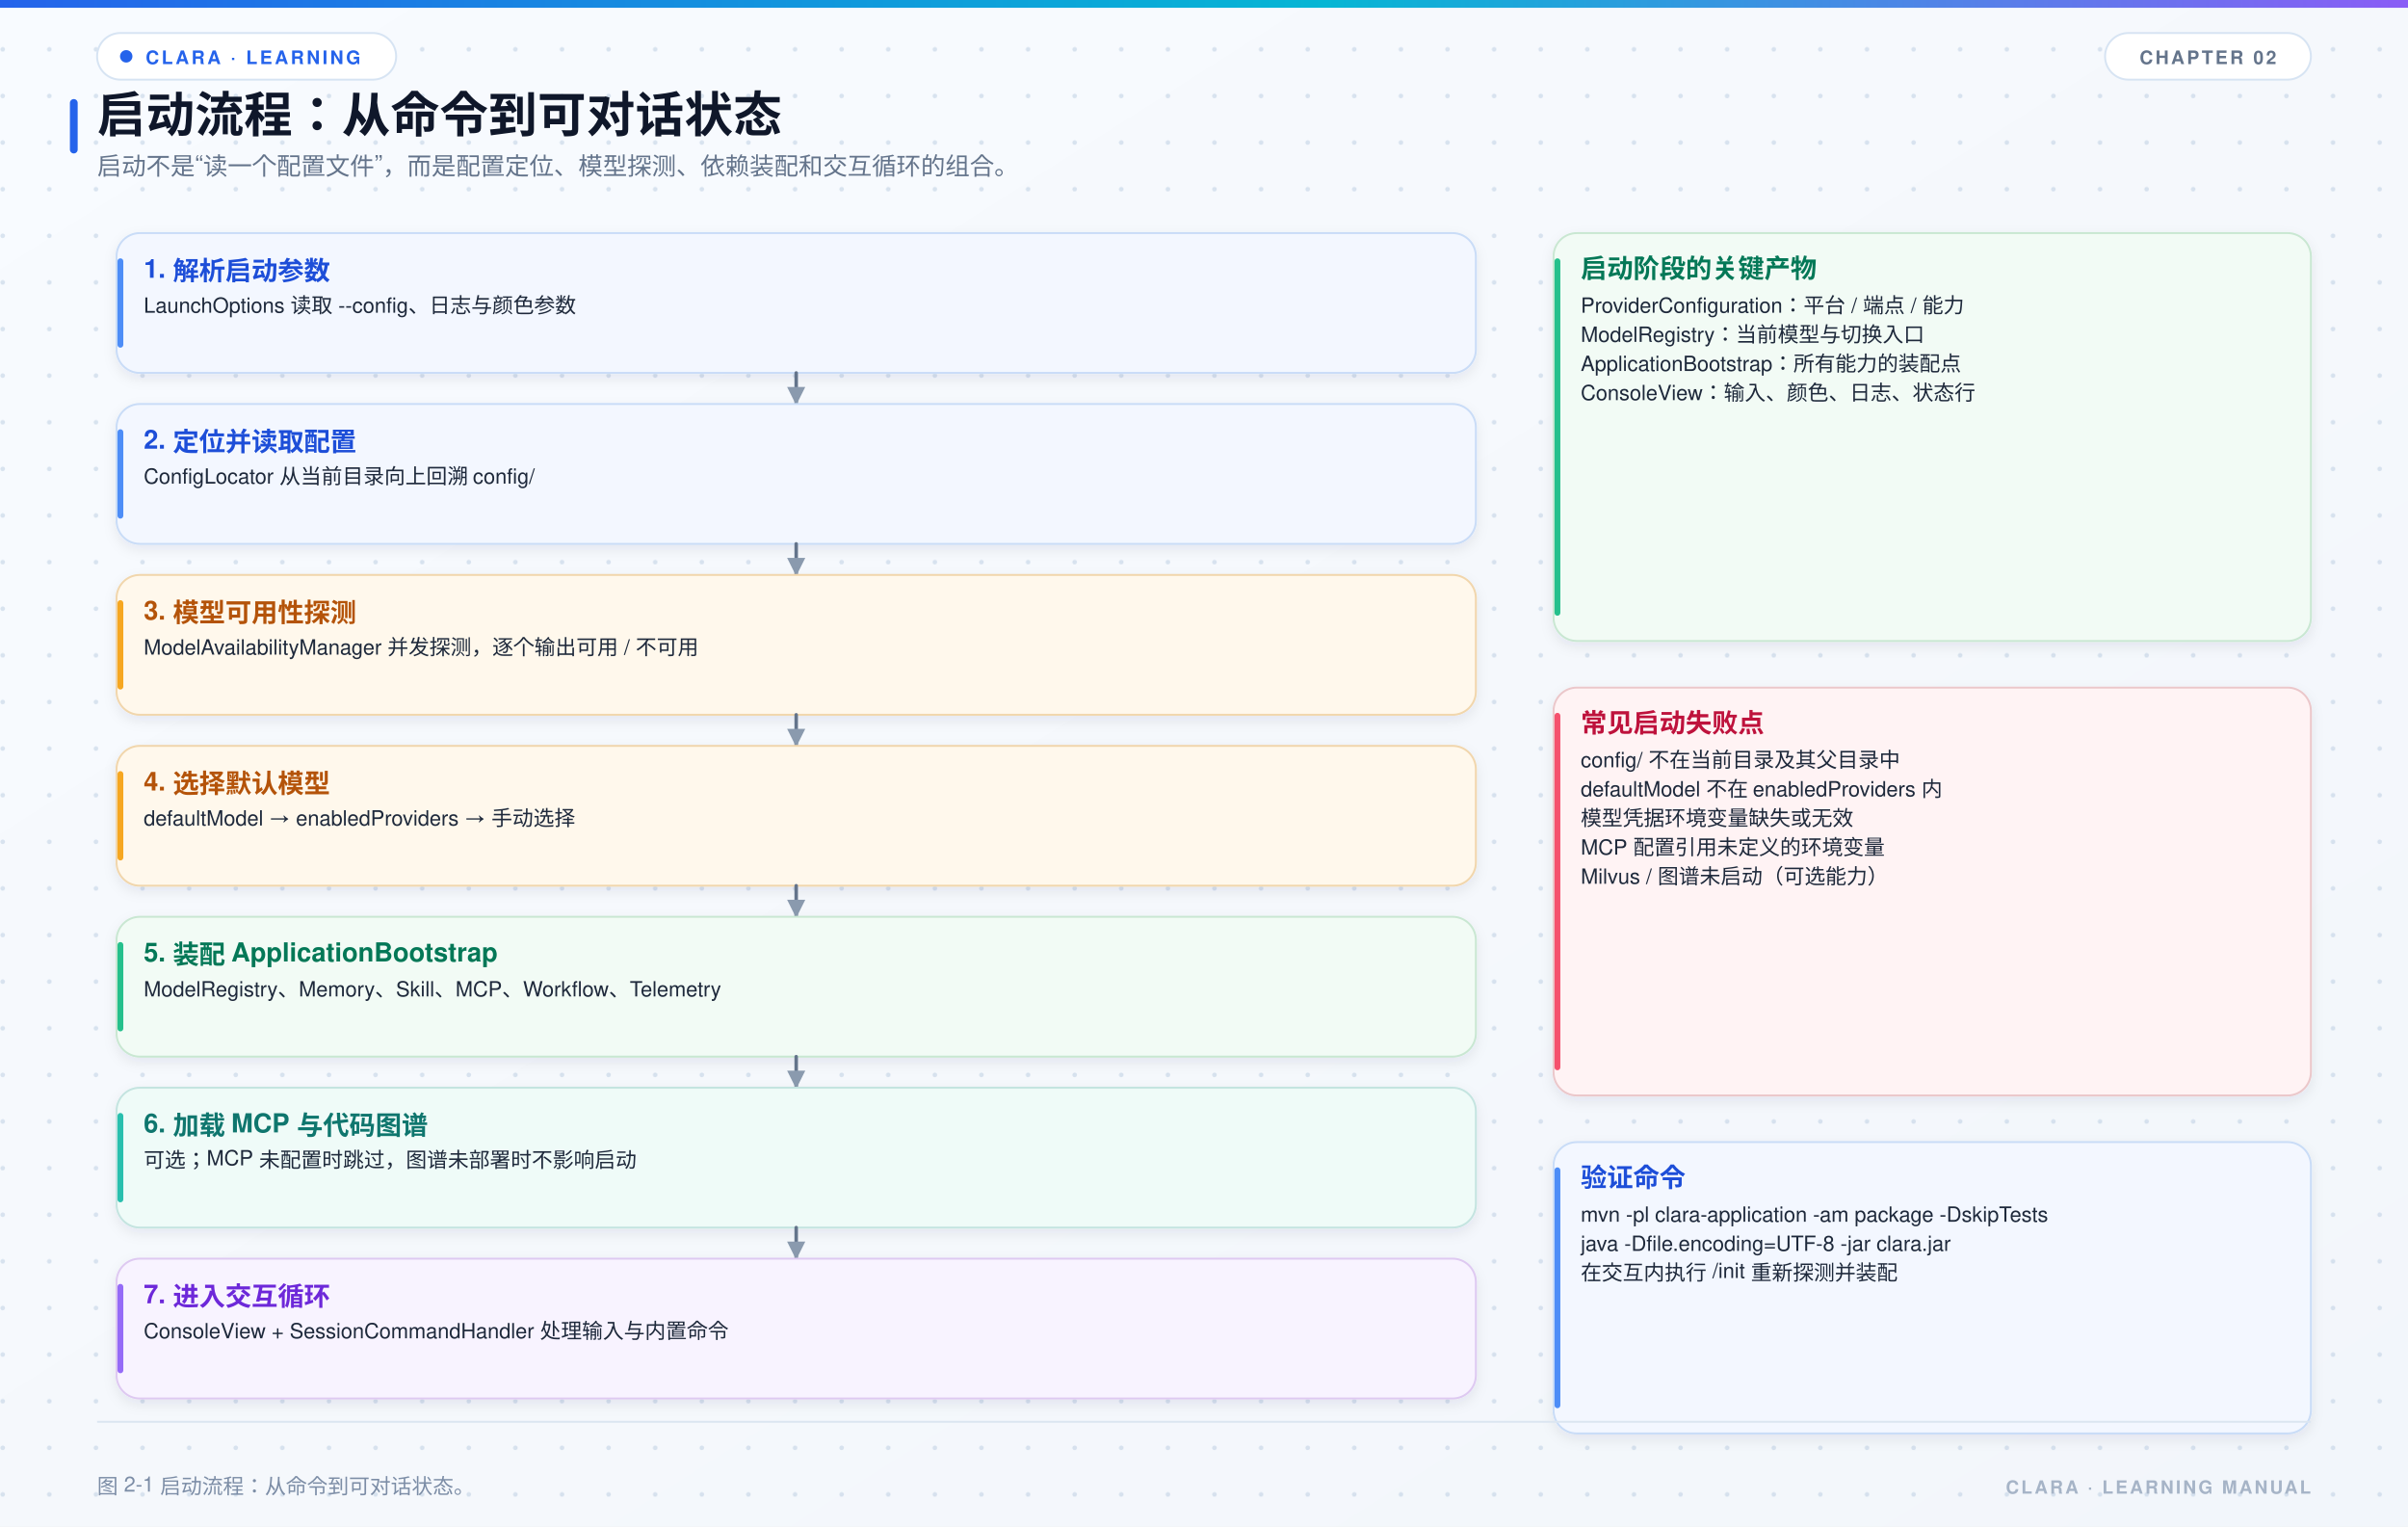
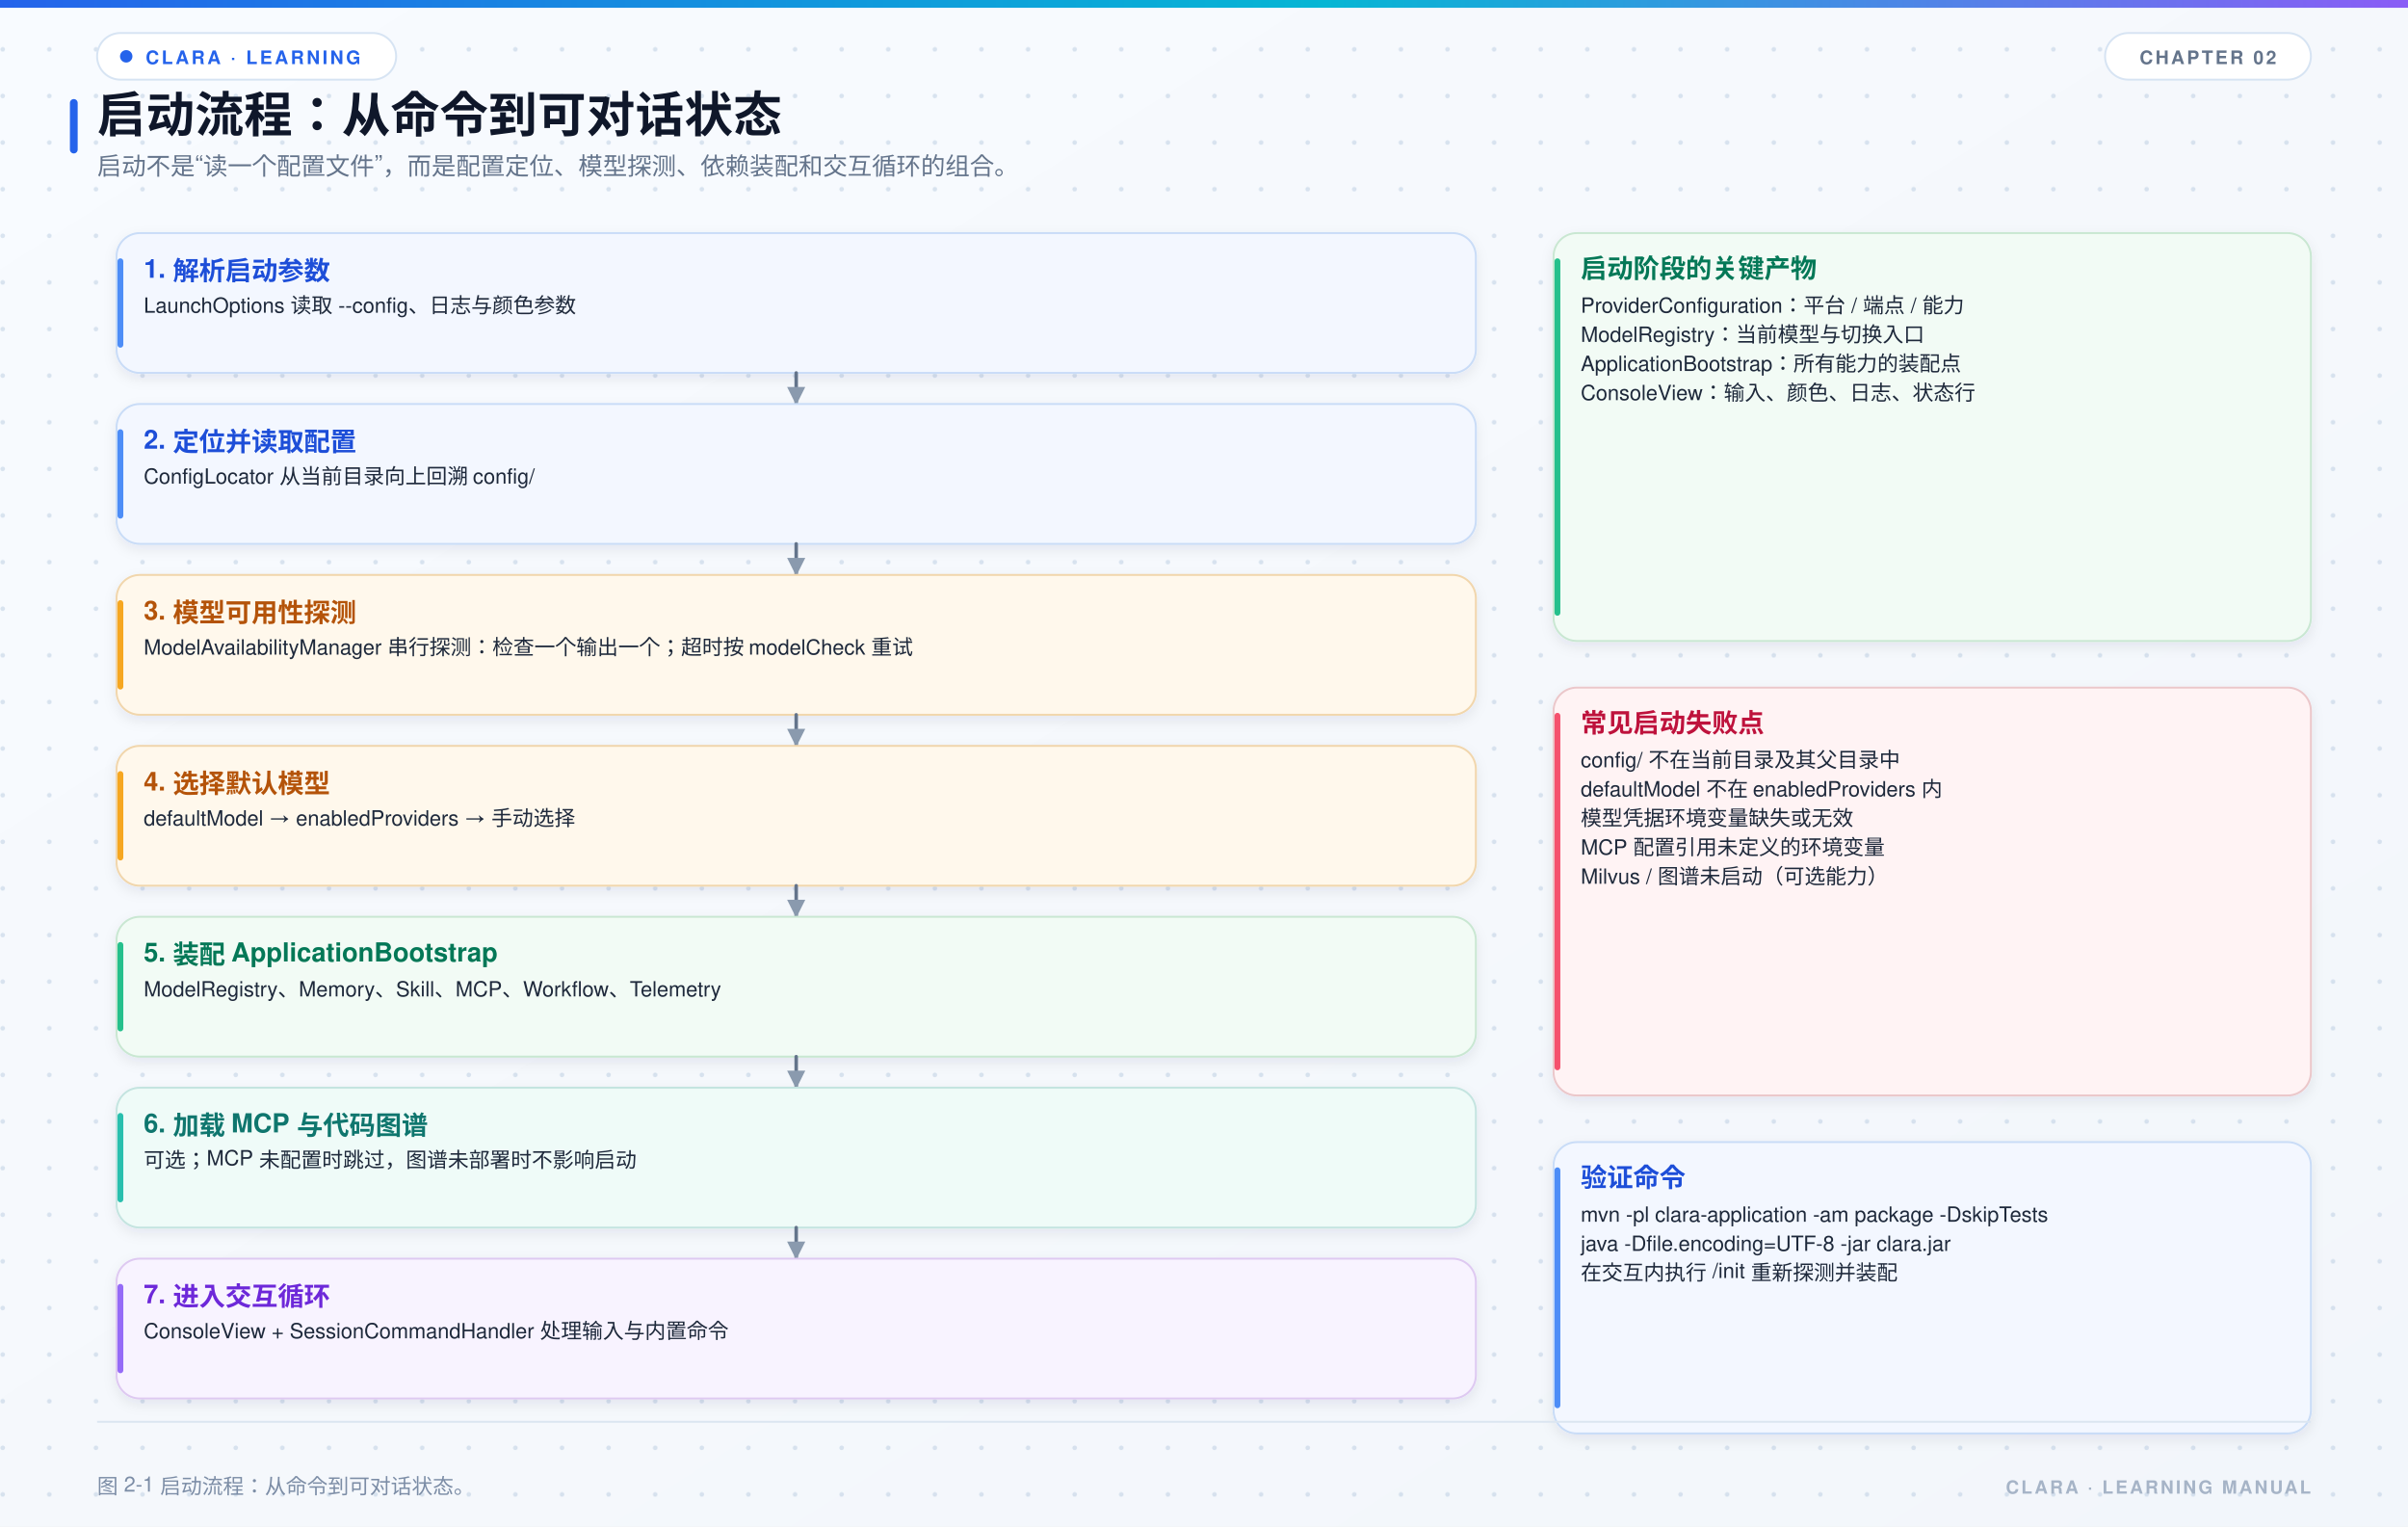
<svg xmlns="http://www.w3.org/2000/svg" viewBox="0 0 1240 786" width="1240" height="786" font-family="'Segoe UI Variable','Segoe UI','Microsoft YaHei UI','Microsoft YaHei',Helvetica,Arial,sans-serif">
  <defs>
    <linearGradient id="bgGrad" x1="0" y1="0" x2="1" y2="1">
      <stop offset="0" stop-color="#F8FBFF" />
      <stop offset="0.55" stop-color="#F5F8FC" />
      <stop offset="1" stop-color="#F2F6FB" />
    </linearGradient>
    <linearGradient id="topLine" x1="0" y1="0" x2="1" y2="0">
      <stop offset="0" stop-color="#2563EB" />
      <stop offset="0.55" stop-color="#06B6D4" />
      <stop offset="1" stop-color="#8B5CF6" />
    </linearGradient>
    <linearGradient id="divider" x1="0" y1="0" x2="1" y2="0">
      <stop offset="0" stop-color="#BFD3EC" />
      <stop offset="1" stop-color="#E4EDF7" stop-opacity="0" />
    </linearGradient>
    <pattern id="dotGrid" width="24" height="24" patternUnits="userSpaceOnUse">
      <circle cx="1.4" cy="1.4" r="1.2" fill="#AFC3DB" opacity="0.42" />
    </pattern>
    <filter id="cardShadow" x="-12%" y="-18%" width="124%" height="142%">
      <feDropShadow dx="0" dy="2.5" stdDeviation="3.2" flood-color="#22324A" flood-opacity="0.075" />
    </filter>
    <marker id="arrowGray" viewBox="0 0 10 10" refX="8.5" refY="5" markerWidth="6.5" markerHeight="6.5" orient="auto-start-reverse">
      <path d="M1,1 L9,5 L1,9 z" fill="#8A9AAE" />
    </marker>
    <marker id="arrowDark" viewBox="0 0 10 10" refX="8.5" refY="5" markerWidth="6.5" markerHeight="6.5" orient="auto-start-reverse">
      <path d="M1,1 L9,5 L1,9 z" fill="#64748B" />
    </marker>
    <marker id="arrowBlue" viewBox="0 0 10 10" refX="8.5" refY="5" markerWidth="6.5" markerHeight="6.5" orient="auto-start-reverse">
      <path d="M1,1 L9,5 L1,9 z" fill="#3B82F6" />
    </marker>
    <marker id="arrowGreen" viewBox="0 0 10 10" refX="8.5" refY="5" markerWidth="6.5" markerHeight="6.5" orient="auto-start-reverse">
      <path d="M1,1 L9,5 L1,9 z" fill="#10B981" />
    </marker>
    <marker id="arrowOrange" viewBox="0 0 10 10" refX="8.5" refY="5" markerWidth="6.5" markerHeight="6.5" orient="auto-start-reverse">
      <path d="M1,1 L9,5 L1,9 z" fill="#F59E0B" />
    </marker>
    <marker id="arrowPurple" viewBox="0 0 10 10" refX="8.5" refY="5" markerWidth="6.5" markerHeight="6.5" orient="auto-start-reverse">
      <path d="M1,1 L9,5 L1,9 z" fill="#8B5CF6" />
    </marker>
    <marker id="arrowRed" viewBox="0 0 10 10" refX="8.5" refY="5" markerWidth="6.5" markerHeight="6.5" orient="auto-start-reverse">
      <path d="M1,1 L9,5 L1,9 z" fill="#F43F5E" />
    </marker>
  </defs>
  <rect x="0" y="0" width="1240" height="786" fill="url(#bgGrad)" />
  <rect x="0" y="0" width="1240" height="786" fill="url(#dotGrid)" />
  <rect x="0" y="0" width="1240" height="4" fill="url(#topLine)" />
  <g>
    <rect x="50" y="17" width="154" height="24" rx="12" fill="#FFFFFF" stroke="#D7E4F3" stroke-width="1" />
    <circle cx="65" cy="29" r="3.2" fill="#2563EB" />
    <text x="75" y="33" font-size="9.6" font-weight="700" fill="#2563EB" letter-spacing="1.25">CLARA · LEARNING</text>
    <rect x="1084" y="17" width="106" height="24" rx="12" fill="#FFFFFF" stroke="#D7E4F3" stroke-width="1" />
    <text x="1137" y="33" font-size="9.6" font-weight="700" fill="#64748B" text-anchor="middle" letter-spacing="1.2">CHAPTER 02</text>
  </g>
  <rect x="36" y="51" width="4" height="28" rx="2" fill="#2563EB" />
  <text x="50" y="68" font-size="25" font-weight="700" fill="#0F172A" letter-spacing="0.2">启动流程：从命令到可对话状态</text>
  <text x="50" y="90" font-size="12.6" font-weight="400" fill="#64748B">启动不是“读一个配置文件”，而是配置定位、模型探测、依赖装配和交互循环的组合。</text>
  <line x1="50" y1="104" x2="1190" y2="104" stroke="url(#divider)" stroke-width="1" />
  <g transform="translate(0,28)">
    <rect x="60" y="92" width="700" height="72" rx="12" fill="#F3F7FF" stroke="#C9DCF7" filter="url(#cardShadow)" stroke-width="1" />
    <rect x="60.5" y="105.0" width="3" height="46.0" rx="1.5" fill="#3B82F6" opacity="0.9" />
    <text x="74" y="115" font-size="13.5" font-weight="700" fill="#1D4ED8" text-anchor="start">1. 解析启动参数</text>
    <text x="74" y="133" font-size="10.8" font-weight="400" fill="#1E293B" text-anchor="start">LaunchOptions 读取 --config、日志与颜色参数</text>
    <line x1="410" y1="164" x2="410" y2="180" stroke="#64748B" stroke-width="1.8" marker-end="url(#arrowGray)" stroke-linecap="round" stroke-linejoin="round" />
    <rect x="60" y="180" width="700" height="72" rx="12" fill="#F3F7FF" stroke="#C9DCF7" filter="url(#cardShadow)" stroke-width="1" />
    <rect x="60.5" y="193.0" width="3" height="46.0" rx="1.5" fill="#3B82F6" opacity="0.9" />
    <text x="74" y="203" font-size="13.5" font-weight="700" fill="#1D4ED8" text-anchor="start">2. 定位并读取配置</text>
    <text x="74" y="221" font-size="10.8" font-weight="400" fill="#1E293B" text-anchor="start">ConfigLocator 从当前目录向上回溯 config/</text>
    <line x1="410" y1="252" x2="410" y2="268" stroke="#64748B" stroke-width="1.8" marker-end="url(#arrowGray)" stroke-linecap="round" stroke-linejoin="round" />
    <rect x="60" y="268" width="700" height="72" rx="12" fill="#FFF8EC" stroke="#F1D6AC" filter="url(#cardShadow)" stroke-width="1" />
    <rect x="60.5" y="281.0" width="3" height="46.0" rx="1.5" fill="#F59E0B" opacity="0.9" />
    <text x="74" y="291" font-size="13.5" font-weight="700" fill="#B45309" text-anchor="start">3. 模型可用性探测</text>
-     <text x="74" y="309" font-size="10.8" font-weight="400" fill="#1E293B" text-anchor="start">ModelAvailabilityManager 并发探测，逐个输出可用 / 不可用</text>
+     <text x="74" y="309" font-size="10.8" font-weight="400" fill="#1E293B" text-anchor="start">ModelAvailabilityManager 串行探测：检查一个输出一个；超时按 modelCheck 重试</text>
    <line x1="410" y1="340" x2="410" y2="356" stroke="#64748B" stroke-width="1.8" marker-end="url(#arrowGray)" stroke-linecap="round" stroke-linejoin="round" />
    <rect x="60" y="356" width="700" height="72" rx="12" fill="#FFF8EC" stroke="#F1D6AC" filter="url(#cardShadow)" stroke-width="1" />
    <rect x="60.5" y="369.0" width="3" height="46.0" rx="1.5" fill="#F59E0B" opacity="0.9" />
    <text x="74" y="379" font-size="13.5" font-weight="700" fill="#B45309" text-anchor="start">4. 选择默认模型</text>
    <text x="74" y="397" font-size="10.8" font-weight="400" fill="#1E293B" text-anchor="start">defaultModel → enabledProviders → 手动选择</text>
    <line x1="410" y1="428" x2="410" y2="444" stroke="#64748B" stroke-width="1.8" marker-end="url(#arrowGray)" stroke-linecap="round" stroke-linejoin="round" />
    <rect x="60" y="444" width="700" height="72" rx="12" fill="#F2FBF5" stroke="#C9E7D2" filter="url(#cardShadow)" stroke-width="1" />
    <rect x="60.5" y="457.0" width="3" height="46.0" rx="1.5" fill="#10B981" opacity="0.9" />
    <text x="74" y="467" font-size="13.5" font-weight="700" fill="#047857" text-anchor="start">5. 装配 ApplicationBootstrap</text>
    <text x="74" y="485" font-size="10.8" font-weight="400" fill="#1E293B" text-anchor="start">ModelRegistry、Memory、Skill、MCP、Workflow、Telemetry</text>
    <line x1="410" y1="516" x2="410" y2="532" stroke="#64748B" stroke-width="1.8" marker-end="url(#arrowGray)" stroke-linecap="round" stroke-linejoin="round" />
    <rect x="60" y="532" width="700" height="72" rx="12" fill="#EFFBF8" stroke="#C4E4E0" filter="url(#cardShadow)" stroke-width="1" />
    <rect x="60.5" y="545.0" width="3" height="46.0" rx="1.5" fill="#14B8A6" opacity="0.9" />
    <text x="74" y="555" font-size="13.5" font-weight="700" fill="#0F766E" text-anchor="start">6. 加载 MCP 与代码图谱</text>
    <text x="74" y="573" font-size="10.8" font-weight="400" fill="#1E293B" text-anchor="start">可选；MCP 未配置时跳过，图谱未部署时不影响启动</text>
    <line x1="410" y1="604" x2="410" y2="620" stroke="#64748B" stroke-width="1.8" marker-end="url(#arrowGray)" stroke-linecap="round" stroke-linejoin="round" />
    <rect x="60" y="620" width="700" height="72" rx="12" fill="#F8F3FF" stroke="#DEC9F1" filter="url(#cardShadow)" stroke-width="1" />
    <rect x="60.5" y="633.0" width="3" height="46.0" rx="1.5" fill="#8B5CF6" opacity="0.9" />
    <text x="74" y="643" font-size="13.5" font-weight="700" fill="#6D28D9" text-anchor="start">7. 进入交互循环</text>
    <text x="74" y="661" font-size="10.8" font-weight="400" fill="#1E293B" text-anchor="start">ConsoleView + SessionCommandHandler 处理输入与内置命令</text>
    <rect x="800" y="92" width="390" height="210" rx="12" fill="#F2FBF5" stroke="#C9E7D2" filter="url(#cardShadow)" stroke-width="1" />
    <rect x="800.5" y="105.0" width="3" height="184.0" rx="1.5" fill="#10B981" opacity="0.9" />
    <text x="814" y="115" font-size="13.5" font-weight="700" fill="#047857" text-anchor="start">启动阶段的关键产物</text>
    <text x="814" y="133" font-size="10.8" font-weight="400" fill="#1E293B" text-anchor="start">ProviderConfiguration：平台 / 端点 / 能力</text>
    <text x="814" y="148" font-size="10.8" font-weight="400" fill="#1E293B" text-anchor="start">ModelRegistry：当前模型与切换入口</text>
    <text x="814" y="163" font-size="10.8" font-weight="400" fill="#1E293B" text-anchor="start">ApplicationBootstrap：所有能力的装配点</text>
    <text x="814" y="178" font-size="10.8" font-weight="400" fill="#1E293B" text-anchor="start">ConsoleView：输入、颜色、日志、状态行</text>
    <rect x="800" y="326" width="390" height="210" rx="12" fill="#FFF3F4" stroke="#EBC7CA" filter="url(#cardShadow)" stroke-width="1" />
    <rect x="800.5" y="339.0" width="3" height="184.0" rx="1.5" fill="#F43F5E" opacity="0.9" />
    <text x="814" y="349" font-size="13.5" font-weight="700" fill="#BE123C" text-anchor="start">常见启动失败点</text>
    <text x="814" y="367" font-size="10.8" font-weight="400" fill="#1E293B" text-anchor="start">config/ 不在当前目录及其父目录中</text>
    <text x="814" y="382" font-size="10.8" font-weight="400" fill="#1E293B" text-anchor="start">defaultModel 不在 enabledProviders 内</text>
    <text x="814" y="397" font-size="10.8" font-weight="400" fill="#1E293B" text-anchor="start">模型凭据环境变量缺失或无效</text>
    <text x="814" y="412" font-size="10.8" font-weight="400" fill="#1E293B" text-anchor="start">MCP 配置引用未定义的环境变量</text>
    <text x="814" y="427" font-size="10.8" font-weight="400" fill="#1E293B" text-anchor="start">Milvus / 图谱未启动（可选能力）</text>
    <rect x="800" y="560" width="390" height="150" rx="12" fill="#F3F7FF" stroke="#C9DCF7" filter="url(#cardShadow)" stroke-width="1" />
    <rect x="800.5" y="573.0" width="3" height="124.0" rx="1.5" fill="#3B82F6" opacity="0.9" />
    <text x="814" y="583" font-size="13.5" font-weight="700" fill="#1D4ED8" text-anchor="start">验证命令</text>
    <text x="814" y="601" font-size="10.8" font-weight="400" fill="#1E293B" text-anchor="start">mvn -pl clara-application -am package -DskipTests</text>
    <text x="814" y="616" font-size="10.8" font-weight="400" fill="#1E293B" text-anchor="start">java -Dfile.encoding=UTF-8 -jar clara.jar</text>
    <text x="814" y="631" font-size="10.8" font-weight="400" fill="#1E293B" text-anchor="start">在交互内执行 /init 重新探测并装配</text>
  </g>
  <line x1="50" y1="732" x2="1190" y2="732" stroke="#DCE6F1" stroke-width="1" />
  <text x="50" y="769" font-size="10.8" font-weight="400" fill="#7C8DA6">图 2-1 启动流程：从命令到可对话状态。</text>
  <text x="1190" y="769" font-size="9.4" font-weight="600" fill="#A6B4C7" text-anchor="end" letter-spacing="1.1">CLARA · LEARNING MANUAL</text>
</svg>
